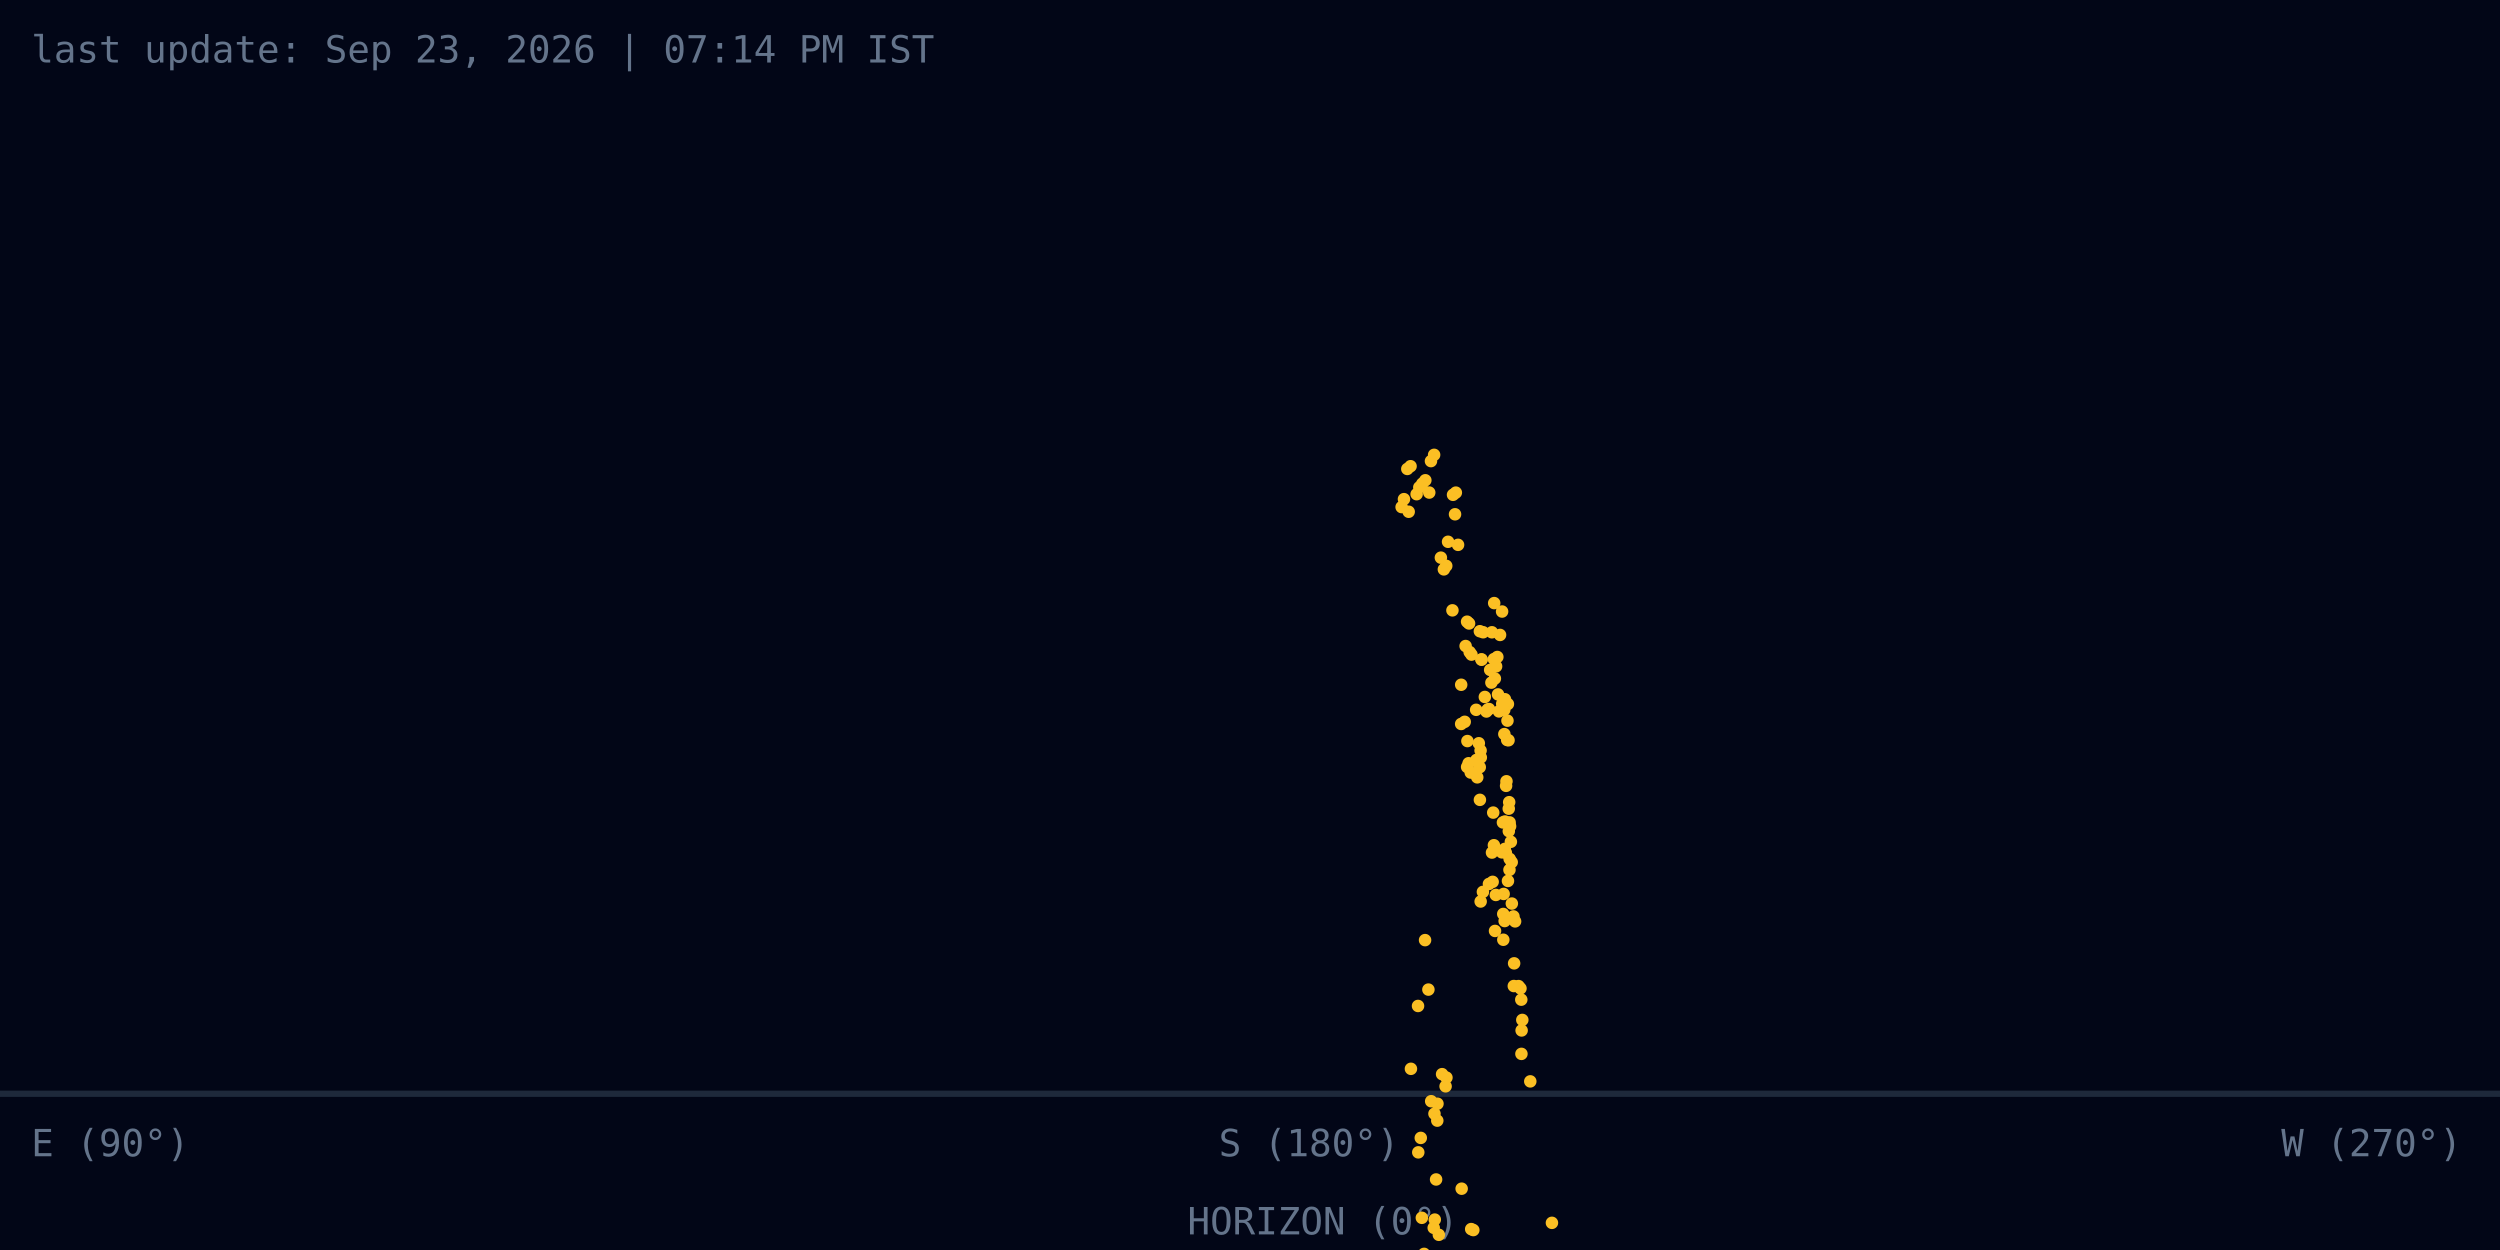
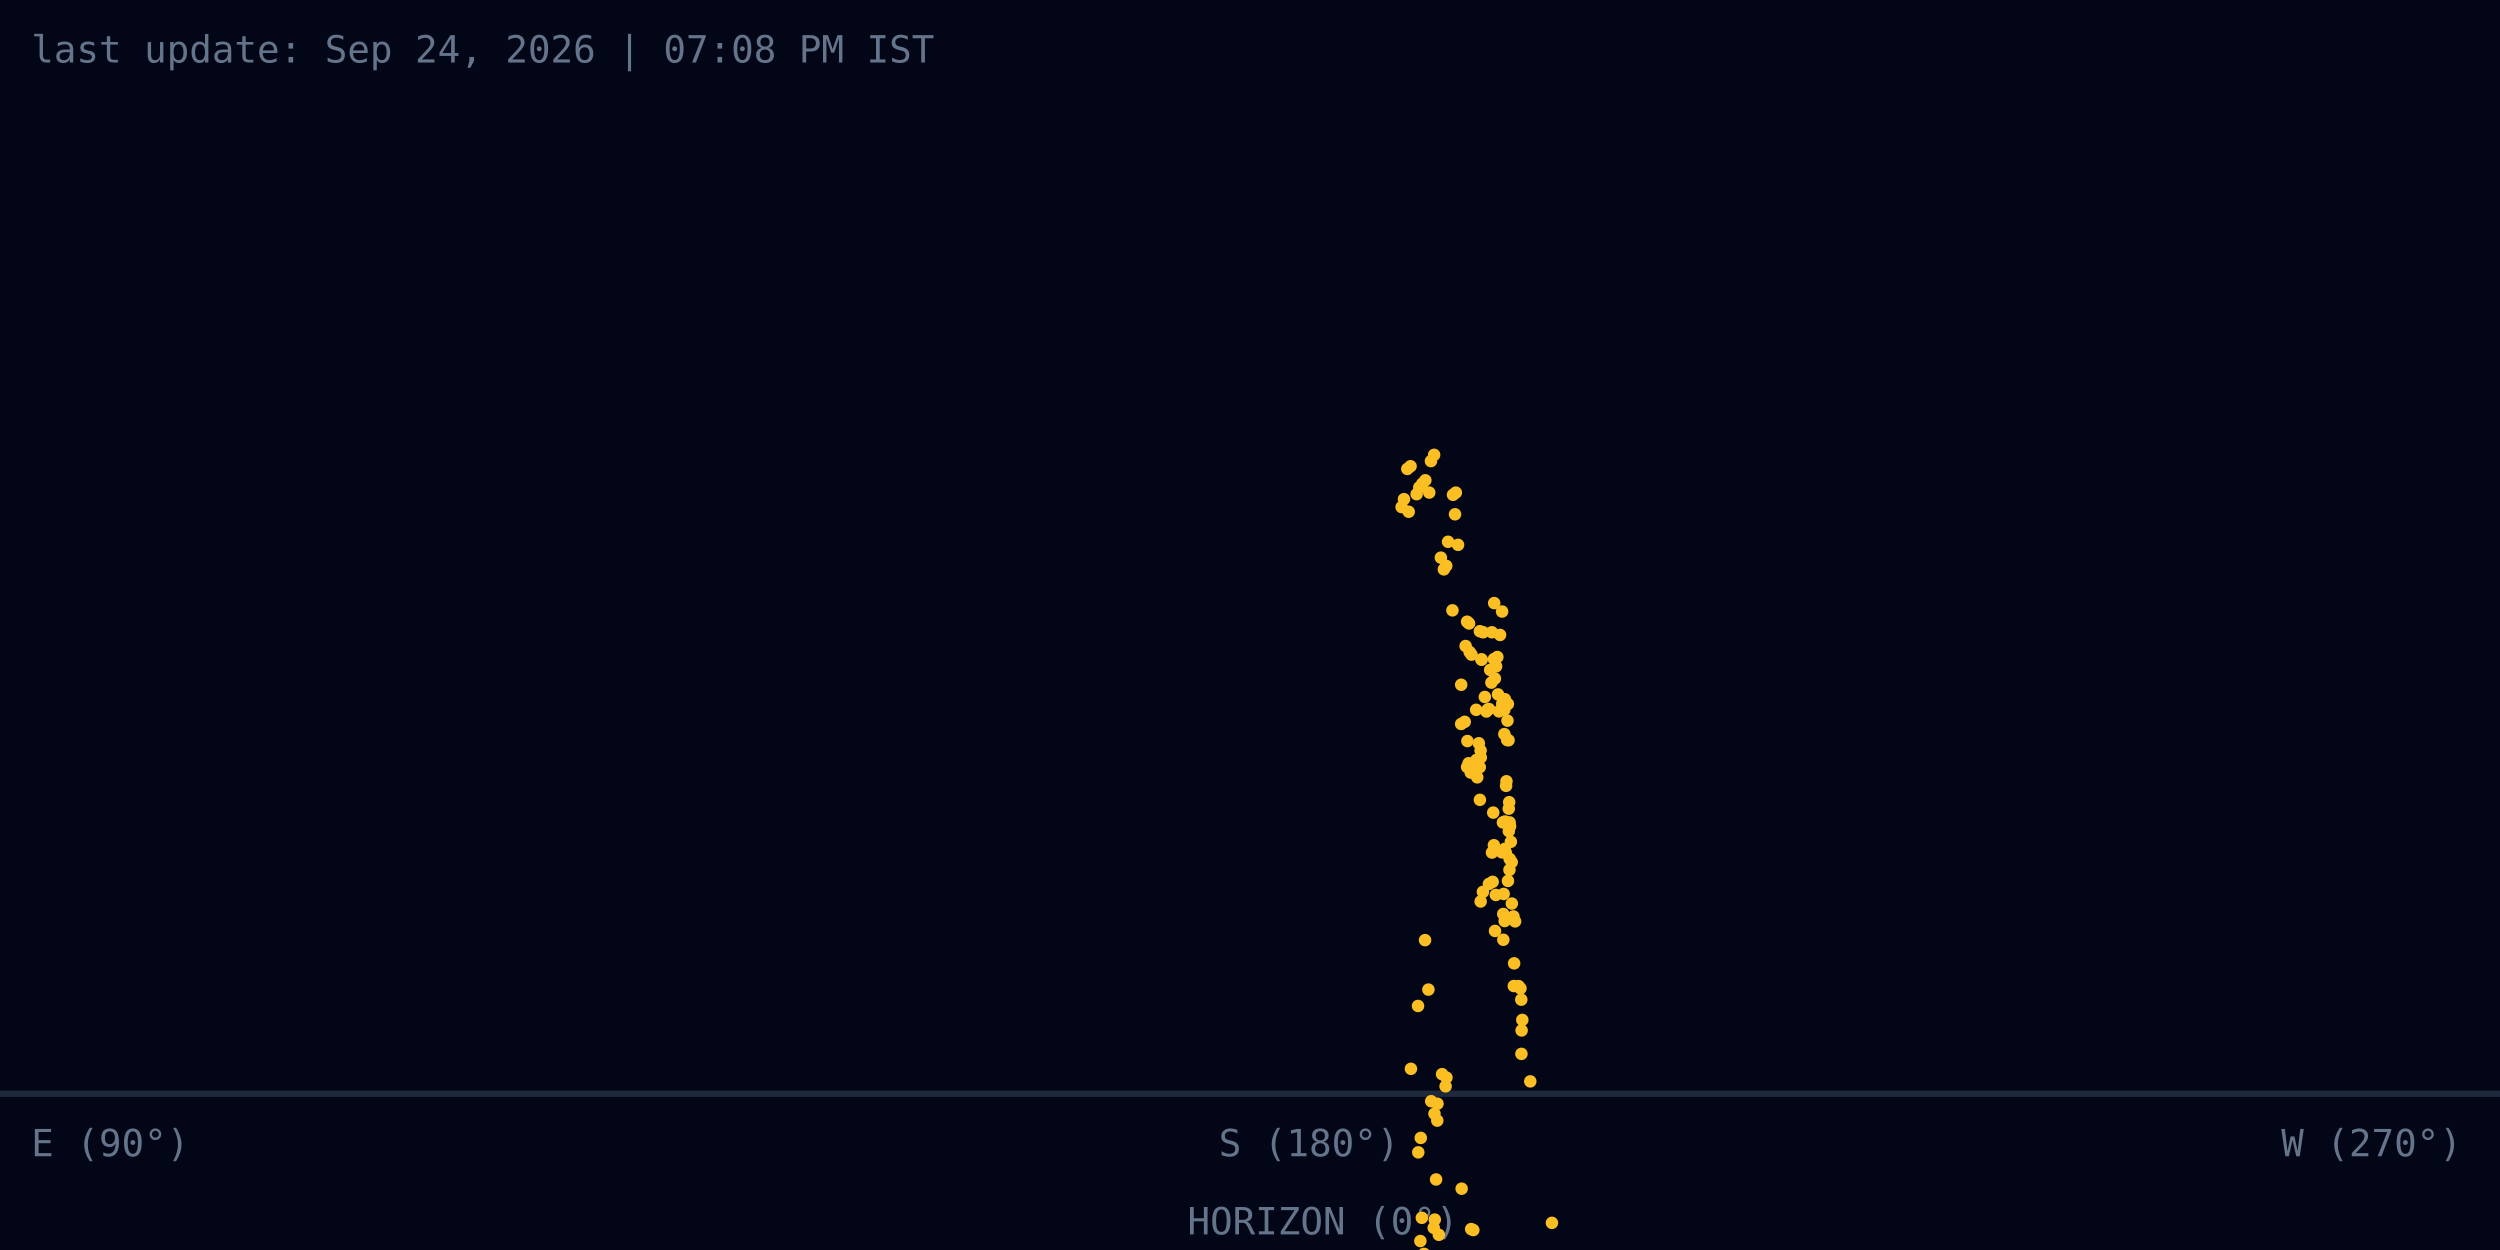
<svg xmlns="http://www.w3.org/2000/svg" width="800" height="400" viewBox="0 0 800 400">
  <rect width="800" height="400" fill="#020617" />
-   <text id="last-update" x="10" y="20" fill="#64748b" font-family="monospace">last update: Sep 23, 2026 | 07:14 PM IST</text>
+   <text id="last-update" x="10" y="20" fill="#64748b" font-family="monospace">last update: Sep 24, 2026 | 07:08 PM IST</text>
  <line x1="0" y1="350" x2="800" y2="350" stroke="#1e293b" stroke-width="2" />
  <text x="380" y="395" fill="#64748b" font-size="12" font-family="monospace">HORIZON (0°)</text>
  <text x="730" y="370" fill="#64748b" font-size="12" font-family="monospace">W (270°)</text>
  <text x="390" y="370" fill="#64748b" font-size="12" font-family="monospace">S (180°)</text>
  <text x="10" y="370" fill="#64748b" font-size="12" font-family="monospace">E (90°)</text>
  <g id="analemma-points">
    <circle cx=" 465.61" cy=" 164.57" r="2" fill="#fbbf24">
 </circle>
    <circle cx=" 467.57" cy=" 231.67" r="2" fill="#fbbf24">
 </circle>
    <circle cx=" 467.58" cy=" 219.12" r="2" fill="#fbbf24">
 </circle>
    <circle cx=" 468.71" cy=" 230.98" r="2" fill="#fbbf24">
 </circle>
    <circle cx=" 469.57" cy=" 237.14" r="2" fill="#fbbf24">
 </circle>
    <circle cx=" 469.00" cy=" 206.73" r="2" fill="#fbbf24">
 </circle>
    <circle cx=" 469.47" cy=" 198.94" r="2" fill="#fbbf24">
 </circle>
    <circle cx=" 470.10" cy=" 199.51" r="2" fill="#fbbf24">
 </circle>
    <circle cx=" 474.53" cy=" 285.41" r="2" fill="#fbbf24">
 </circle>
    <circle cx=" 472.47" cy=" 243.18" r="2" fill="#fbbf24">
 </circle>
    <circle cx=" 473.57" cy=" 255.95" r="2" fill="#fbbf24">
 </circle>
    <circle cx=" 473.22" cy=" 237.84" r="2" fill="#fbbf24">
 </circle>
    <circle cx=" 473.79" cy=" 240.17" r="2" fill="#fbbf24">
 </circle>
    <circle cx=" 473.56" cy=" 201.99" r="2" fill="#fbbf24">
 </circle>
    <circle cx=" 474.09" cy=" 210.99" r="2" fill="#fbbf24">
 </circle>
    <circle cx=" 478.41" cy=" 297.90" r="2" fill="#fbbf24">
 </circle>
    <circle cx=" 477.65" cy=" 282.19" r="2" fill="#fbbf24">
 </circle>
    <circle cx=" 477.44" cy=" 272.82" r="2" fill="#fbbf24">
 </circle>
    <circle cx=" 478.67" cy=" 286.38" r="2" fill="#fbbf24">
 </circle>
    <circle cx=" 478.05" cy=" 270.47" r="2" fill="#fbbf24">
 </circle>
    <circle cx=" 476.85" cy=" 214.37" r="2" fill="#fbbf24">
 </circle>
    <circle cx=" 477.25" cy=" 218.44" r="2" fill="#fbbf24">
 </circle>
    <circle cx=" 481.06" cy=" 300.72" r="2" fill="#fbbf24">
 </circle>
    <circle cx=" 481.04" cy=" 292.47" r="2" fill="#fbbf24">
 </circle>
    <circle cx=" 481.49" cy=" 294.73" r="2" fill="#fbbf24">
 </circle>
    <circle cx=" 481.17" cy=" 286.06" r="2" fill="#fbbf24">
 </circle>
    <circle cx=" 479.37" cy=" 222.21" r="2" fill="#fbbf24">
 </circle>
    <circle cx=" 479.67" cy=" 227.65" r="2" fill="#fbbf24">
 </circle>
    <circle cx=" 498.29" cy=" 411.31" r="2" fill="#fbbf24">
 </circle>
    <circle cx=" 498.34" cy=" 411.53" r="2" fill="#fbbf24">
 </circle>
    <circle cx=" 484.42" cy=" 315.53" r="2" fill="#fbbf24">
 </circle>
    <circle cx=" 486.86" cy=" 337.24" r="2" fill="#fbbf24">
 </circle>
    <circle cx=" 481.87" cy=" 272.88" r="2" fill="#fbbf24">
 </circle>
    <circle cx=" 482.55" cy=" 281.90" r="2" fill="#fbbf24">
 </circle>
    <circle cx=" 481.19" cy=" 226.61" r="2" fill="#fbbf24">
 </circle>
    <circle cx=" 481.39" cy=" 234.91" r="2" fill="#fbbf24">
 </circle>
    <circle cx=" 486.92" cy=" 329.74" r="2" fill="#fbbf24">
 </circle>
    <circle cx=" 483.03" cy=" 278.36" r="2" fill="#fbbf24">
 </circle>
    <circle cx=" 483.79" cy=" 289.14" r="2" fill="#fbbf24">
 </circle>
    <circle cx=" 485.93" cy=" 315.55" r="2" fill="#fbbf24">
 </circle>
    <circle cx=" 484.30" cy=" 293.26" r="2" fill="#fbbf24">
 </circle>
    <circle cx=" 482.30" cy=" 236.80" r="2" fill="#fbbf24">
 </circle>
    <circle cx=" 482.80" cy=" 258.78" r="2" fill="#fbbf24">
 </circle>
    <circle cx=" 501.22" cy=" 413.90" r="2" fill="#fbbf24">
 </circle>
    <circle cx=" 489.69" cy=" 346.04" r="2" fill="#fbbf24">
 </circle>
    <circle cx=" 486.81" cy=" 319.89" r="2" fill="#fbbf24">
 </circle>
    <circle cx=" 484.83" cy=" 294.84" r="2" fill="#fbbf24">
 </circle>
    <circle cx=" 486.55" cy=" 316.29" r="2" fill="#fbbf24">
 </circle>
    <circle cx=" 482.73" cy=" 236.88" r="2" fill="#fbbf24">
 </circle>
    <circle cx=" 483.48" cy=" 269.37" r="2" fill="#fbbf24">
 </circle>
    <circle cx=" 496.62" cy=" 391.31" r="2" fill="#fbbf24">
 </circle>
    <circle cx=" 483.75" cy=" 275.90" r="2" fill="#fbbf24">
 </circle>
    <circle cx=" 483.23" cy=" 264.40" r="2" fill="#fbbf24">
 </circle>
    <circle cx=" 482.94" cy=" 256.70" r="2" fill="#fbbf24">
 </circle>
    <circle cx=" 483.08" cy=" 263.17" r="2" fill="#fbbf24">
 </circle>
    <circle cx=" 482.53" cy=" 225.29" r="2" fill="#fbbf24">
 </circle>
    <circle cx=" 482.39" cy=" 230.61" r="2" fill="#fbbf24">
 </circle>
    <circle cx=" 487.14" cy=" 326.38" r="2" fill="#fbbf24">
 </circle>
    <circle cx=" 482.82" cy=" 265.96" r="2" fill="#fbbf24">
 </circle>
    <circle cx=" 483.09" cy=" 274.84" r="2" fill="#fbbf24">
 </circle>
    <circle cx=" 482.07" cy=" 250.01" r="2" fill="#fbbf24">
 </circle>
    <circle cx=" 481.95" cy=" 251.47" r="2" fill="#fbbf24">
 </circle>
    <circle cx=" 481.58" cy=" 223.76" r="2" fill="#fbbf24">
 </circle>
    <circle cx=" 481.36" cy=" 227.15" r="2" fill="#fbbf24">
 </circle>
    <circle cx=" 484.52" cy=" 308.27" r="2" fill="#fbbf24">
 </circle>
    <circle cx=" 481.59" cy=" 262.88" r="2" fill="#fbbf24">
 </circle>
    <circle cx=" 480.71" cy=" 225.23" r="2" fill="#fbbf24">
 </circle>
    <circle cx=" 481.54" cy=" 271.65" r="2" fill="#fbbf24">
 </circle>
    <circle cx=" 480.94" cy=" 263.18" r="2" fill="#fbbf24">
 </circle>
    <circle cx=" 480.67" cy=" 195.69" r="2" fill="#fbbf24">
 </circle>
    <circle cx=" 480.02" cy=" 203.18" r="2" fill="#fbbf24">
 </circle>
    <circle cx=" 480.62" cy=" 272.75" r="2" fill="#fbbf24">
 </circle>
    <circle cx=" 479.15" cy=" 210.24" r="2" fill="#fbbf24">
 </circle>
    <circle cx=" 478.75" cy=" 213.23" r="2" fill="#fbbf24">
 </circle>
    <circle cx=" 478.36" cy=" 217.14" r="2" fill="#fbbf24">
 </circle>
    <circle cx=" 478.05" cy=" 210.91" r="2" fill="#fbbf24">
 </circle>
    <circle cx=" 478.14" cy=" 192.99" r="2" fill="#fbbf24">
 </circle>
    <circle cx=" 477.41" cy=" 202.33" r="2" fill="#fbbf24">
 </circle>
    <circle cx=" 477.83" cy=" 260.03" r="2" fill="#fbbf24">
 </circle>
    <circle cx=" 476.48" cy=" 226.89" r="2" fill="#fbbf24">
 </circle>
    <circle cx=" 476.07" cy=" 227.06" r="2" fill="#fbbf24">
 </circle>
    <circle cx=" 475.66" cy=" 227.68" r="2" fill="#fbbf24">
 </circle>
    <circle cx=" 475.15" cy=" 223.03" r="2" fill="#fbbf24">
 </circle>
    <circle cx=" 474.61" cy=" 202.32" r="2" fill="#fbbf24">
 </circle>
    <circle cx=" 474.09" cy=" 211.11" r="2" fill="#fbbf24">
 </circle>
    <circle cx=" 476.46" cy=" 282.87" r="2" fill="#fbbf24">
 </circle>
    <circle cx=" 473.86" cy=" 242.39" r="2" fill="#fbbf24">
 </circle>
    <circle cx=" 473.52" cy=" 245.50" r="2" fill="#fbbf24">
 </circle>
    <circle cx=" 472.37" cy=" 227.14" r="2" fill="#fbbf24">
 </circle>
    <circle cx=" 472.72" cy=" 248.75" r="2" fill="#fbbf24">
 </circle>
    <circle cx=" 470.88" cy=" 209.48" r="2" fill="#fbbf24">
 </circle>
    <circle cx=" 470.29" cy=" 208.66" r="2" fill="#fbbf24">
 </circle>
    <circle cx=" 473.81" cy=" 288.48" r="2" fill="#fbbf24">
 </circle>
    <circle cx=" 470.64" cy=" 247.22" r="2" fill="#fbbf24">
 </circle>
    <circle cx=" 469.96" cy=" 244.24" r="2" fill="#fbbf24">
 </circle>
    <circle cx=" 469.48" cy=" 245.43" r="2" fill="#fbbf24">
 </circle>
    <circle cx=" 466.58" cy=" 174.35" r="2" fill="#fbbf24">
 </circle>
    <circle cx=" 465.87" cy=" 157.64" r="2" fill="#fbbf24">
 </circle>
    <circle cx=" 464.97" cy=" 158.34" r="2" fill="#fbbf24">
 </circle>
    <circle cx=" 464.78" cy=" 195.31" r="2" fill="#fbbf24">
 </circle>
    <circle cx=" 463.38" cy=" 173.37" r="2" fill="#fbbf24">
 </circle>
    <circle cx=" 462.80" cy=" 181.08" r="2" fill="#fbbf24">
 </circle>
    <circle cx=" 462.04" cy=" 182.20" r="2" fill="#fbbf24">
 </circle>
    <circle cx=" 461.08" cy=" 178.45" r="2" fill="#fbbf24">
 </circle>
    <circle cx=" 458.92" cy=" 145.55" r="2" fill="#fbbf24">
 </circle>
    <circle cx=" 457.91" cy=" 147.55" r="2" fill="#fbbf24">
 </circle>
    <circle cx=" 457.36" cy=" 157.62" r="2" fill="#fbbf24">
 </circle>
    <circle cx=" 456.11" cy=" 153.69" r="2" fill="#fbbf24">
 </circle>
    <circle cx=" 455.13" cy=" 154.77" r="2" fill="#fbbf24">
 </circle>
    <circle cx=" 454.18" cy=" 155.94" r="2" fill="#fbbf24">
 </circle>
    <circle cx=" 453.32" cy=" 158.14" r="2" fill="#fbbf24">
 </circle>
    <circle cx=" 451.38" cy=" 149.19" r="2" fill="#fbbf24">
 </circle>
    <circle cx=" 450.34" cy=" 150.06" r="2" fill="#fbbf24">
 </circle>
    <circle cx=" 450.78" cy=" 163.76" r="2" fill="#fbbf24">
 </circle>
    <circle cx=" 449.27" cy=" 159.73" r="2" fill="#fbbf24">
 </circle>
    <circle cx=" 448.52" cy=" 162.26" r="2" fill="#fbbf24">
 </circle>
    <circle cx=" 20.26" cy=" 571.97" r="2" fill="#fbbf24">
 </circle>
    <circle cx=" 74.33" cy=" 546.37" r="2" fill="#fbbf24">
 </circle>
    <circle cx=" 471.46" cy=" 393.62" r="2" fill="#fbbf24">
 </circle>
    <circle cx=" 470.78" cy=" 393.31" r="2" fill="#fbbf24">
 </circle>
    <circle cx=" 495.37" cy=" 503.27" r="2" fill="#fbbf24">
 </circle>
    <circle cx=" 467.73" cy=" 380.38" r="2" fill="#fbbf24">
 </circle>
    <circle cx=" 462.86" cy=" 344.83" r="2" fill="#fbbf24">
 </circle>
    <circle cx=" 462.59" cy=" 347.62" r="2" fill="#fbbf24">
 </circle>
    <circle cx=" 461.47" cy=" 343.73" r="2" fill="#fbbf24">
 </circle>
    <circle cx=" 456.02" cy=" 300.84" r="2" fill="#fbbf24">
 </circle>
    <circle cx=" 457.09" cy=" 316.67" r="2" fill="#fbbf24">
 </circle>
    <circle cx=" 469.47" cy=" 420.03" r="2" fill="#fbbf24">
 </circle>
    <circle cx=" 459.99" cy=" 353.19" r="2" fill="#fbbf24">
 </circle>
    <circle cx=" 459.93" cy=" 358.60" r="2" fill="#fbbf24">
 </circle>
    <circle cx=" 459.03" cy=" 356.39" r="2" fill="#fbbf24">
 </circle>
    <circle cx=" 457.98" cy=" 352.39" r="2" fill="#fbbf24">
 </circle>
    <circle cx=" 453.77" cy=" 321.91" r="2" fill="#fbbf24">
 </circle>
    <circle cx=" 459.55" cy=" 377.43" r="2" fill="#fbbf24">
 </circle>
    <circle cx=" 471.53" cy=" 461.85" r="2" fill="#fbbf24">
 </circle>
    <circle cx=" 460.43" cy=" 395.14" r="2" fill="#fbbf24">
 </circle>
    <circle cx=" 459.13" cy=" 390.27" r="2" fill="#fbbf24">
 </circle>
    <circle cx=" 458.79" cy=" 392.90" r="2" fill="#fbbf24">
 </circle>
    <circle cx=" 454.65" cy=" 364.13" r="2" fill="#fbbf24">
 </circle>
    <circle cx=" 451.50" cy=" 342.02" r="2" fill="#fbbf24">
 </circle>
    <circle cx=" 453.85" cy=" 368.75" r="2" fill="#fbbf24">
 </circle>
    <circle cx=" 467.51" cy=" 471.07" r="2" fill="#fbbf24">
 </circle>
    <circle cx=" 454.99" cy=" 389.70" r="2" fill="#fbbf24">
 </circle>
    <circle cx=" 455.71" cy=" 401.24" r="2" fill="#fbbf24">
 </circle>
+     <circle cx=" 454.52" cy=" 397.13" r="2" fill="#fbbf24">
+  </circle>
  </g>
</svg>
